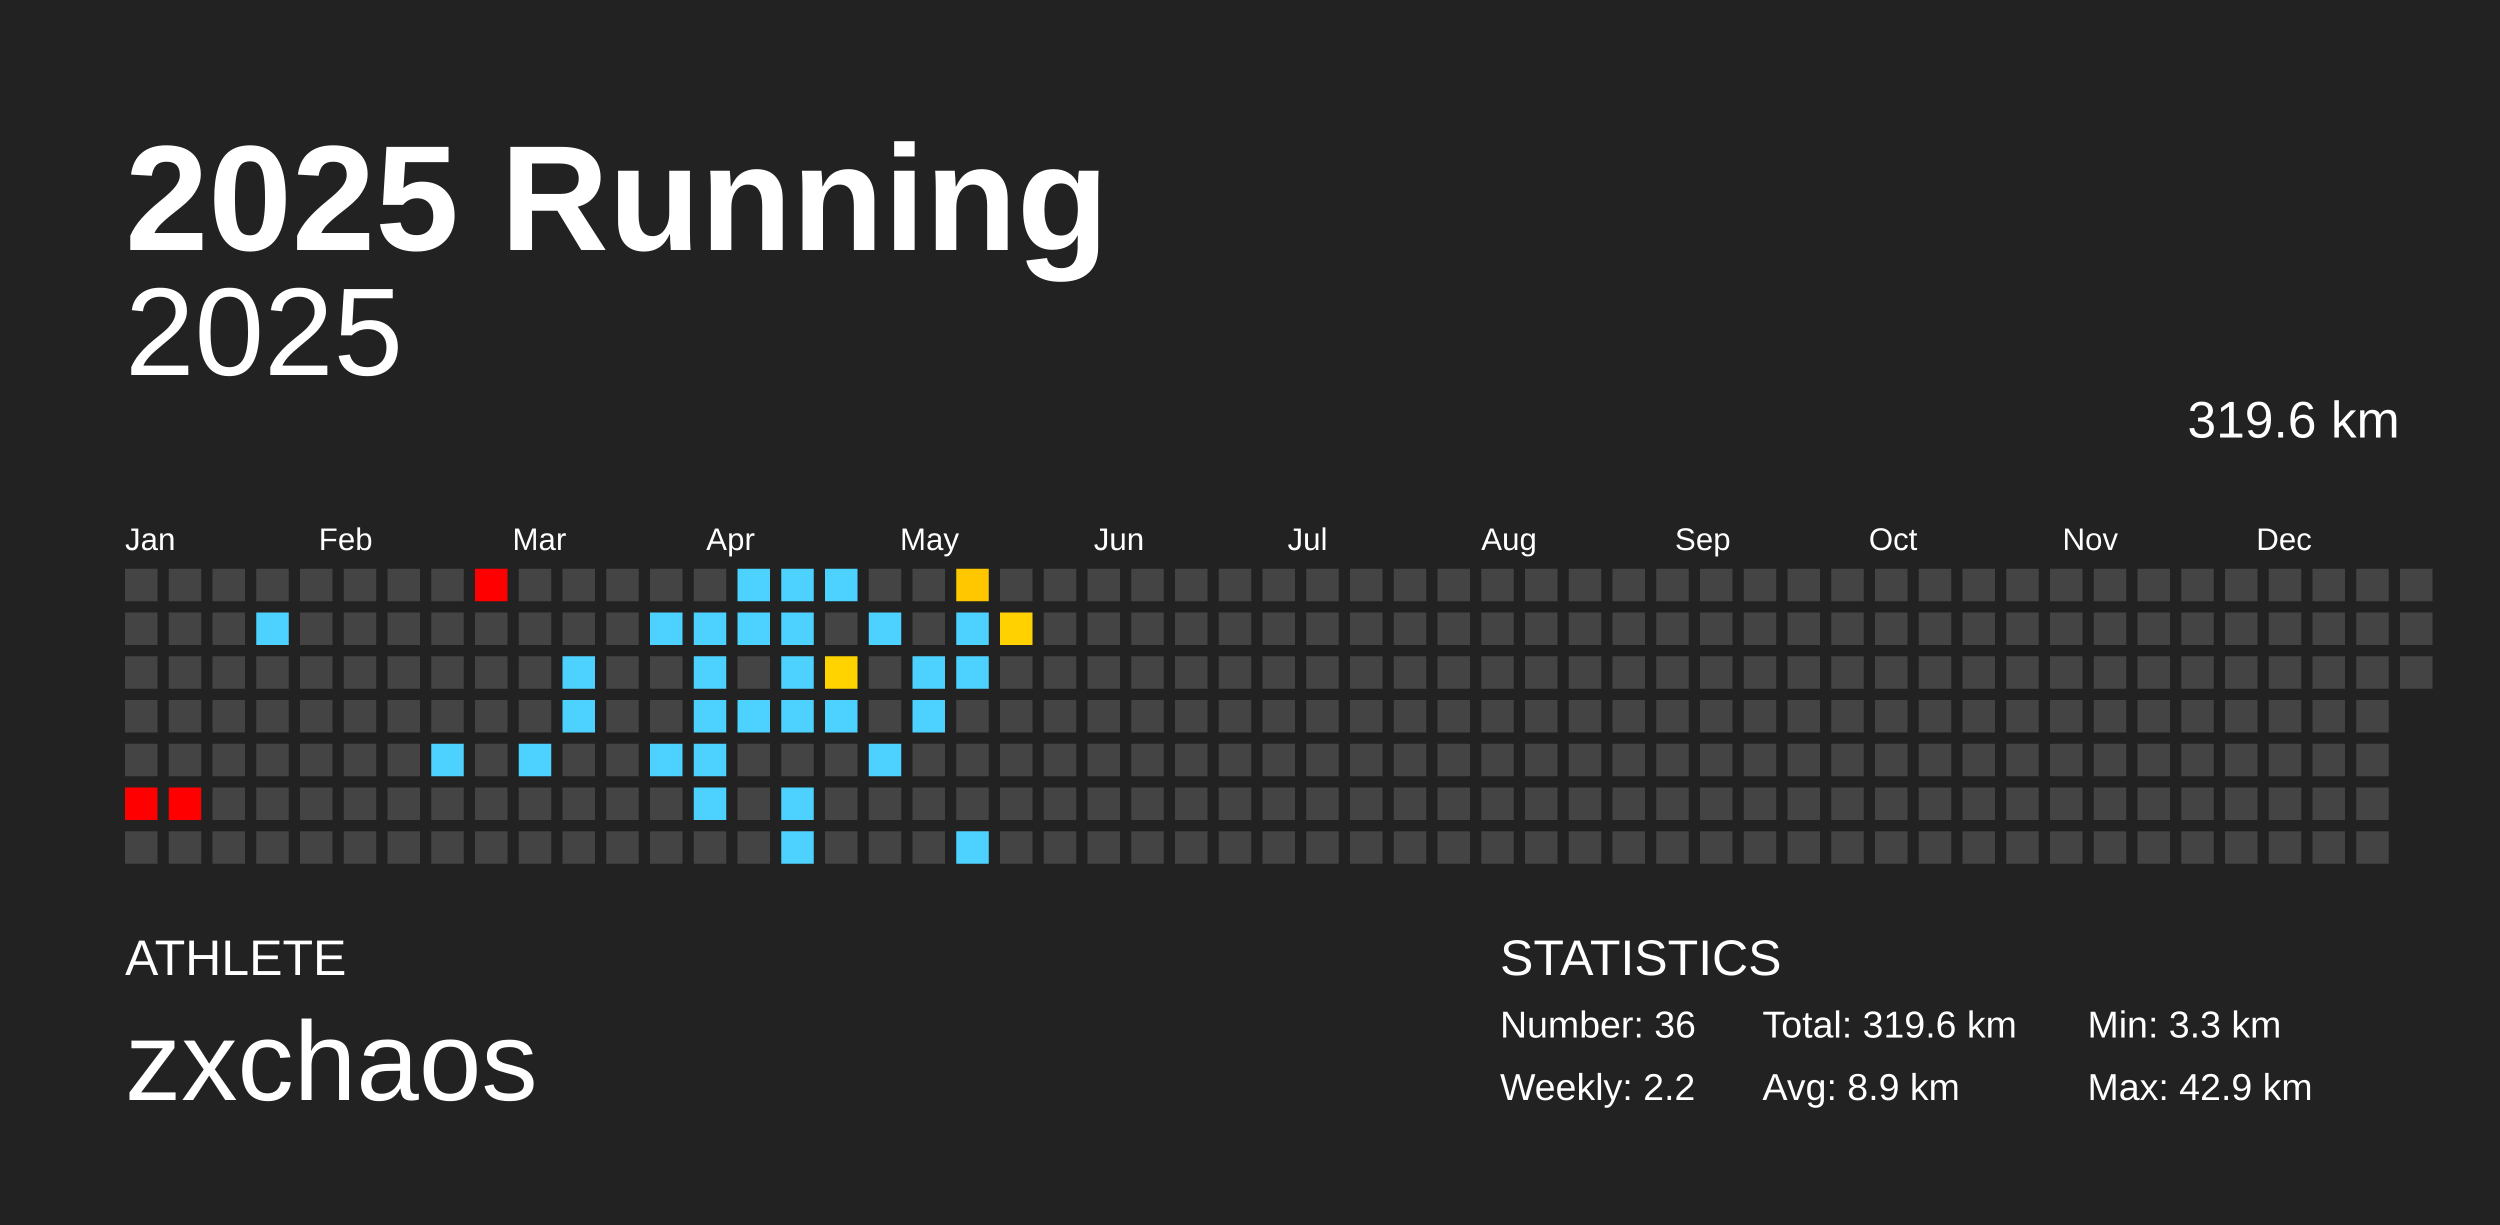
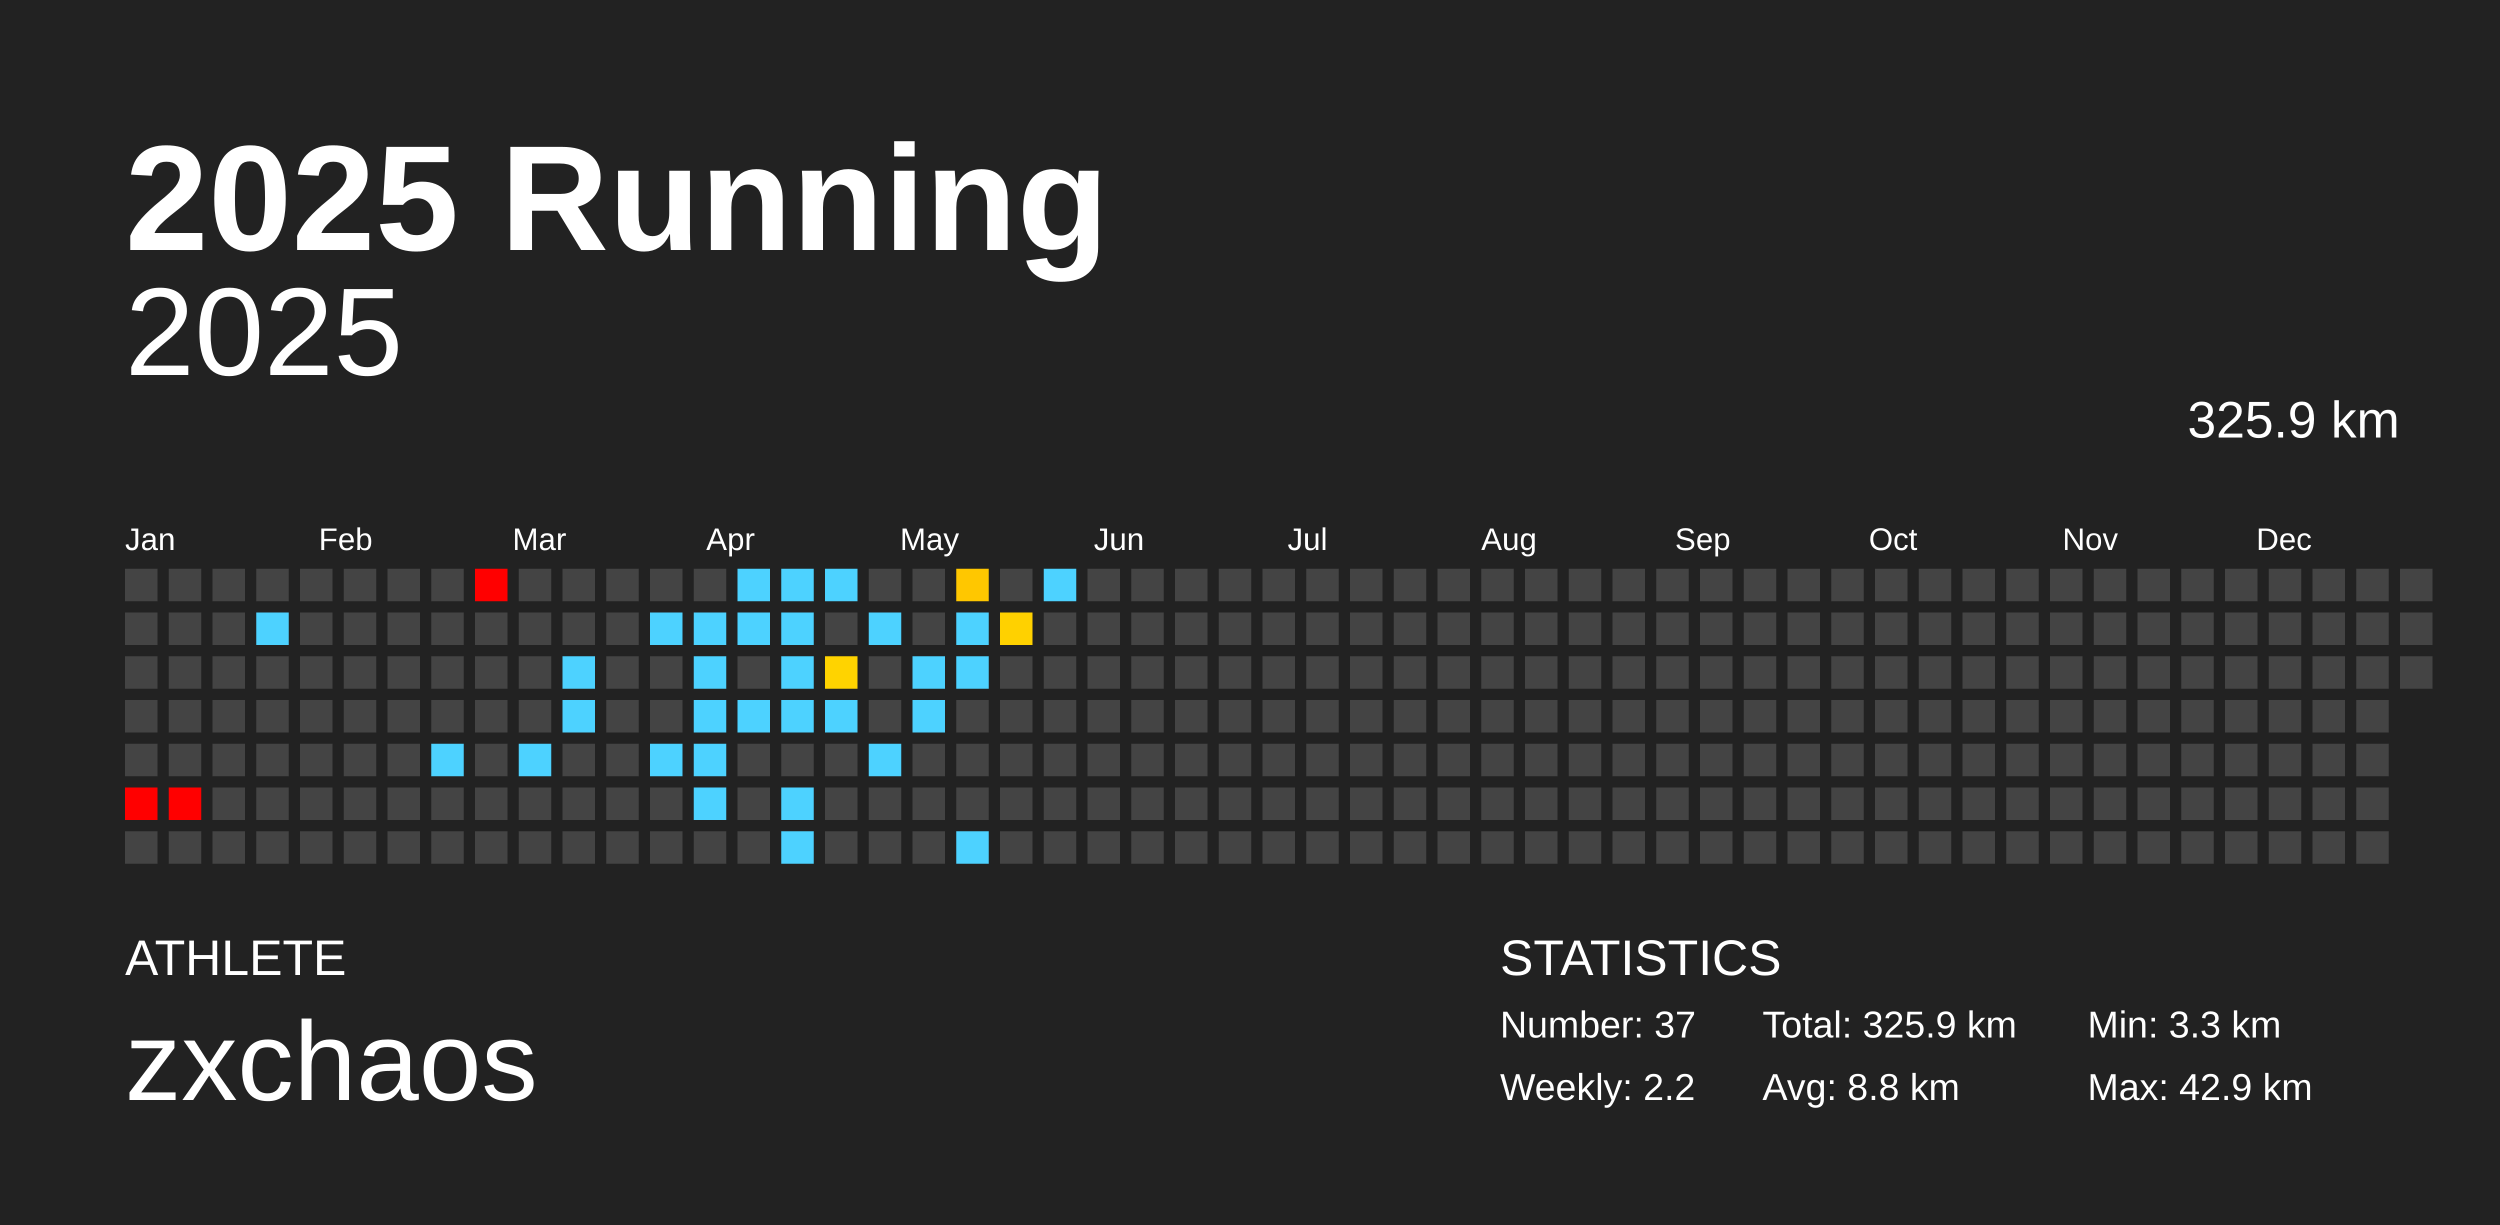
<svg xmlns="http://www.w3.org/2000/svg" baseProfile="full" height="98mm" version="1.1" viewBox="0,0,200,98" width="200mm">
  <defs />
  <rect fill="#222222" height="98" width="200" x="0" y="0" />
  <text fill="#FFFFFF" style="font-size:12px; font-family:Arial; font-weight:bold;" x="10" y="20">2025 Running</text>
  <text fill="#FFFFFF" style="font-size:4px; font-family:Arial" x="10" y="78">ATHLETE</text>
  <text fill="#FFFFFF" style="font-size:9px; font-family:Arial" x="10" y="88">zxchaos</text>
  <text fill="#FFFFFF" style="font-size:4px; font-family:Arial" x="120" y="78">STATISTICS</text>
-   <text fill="#FFFFFF" style="font-size:3px; font-family:Arial" x="120" y="83">Number: 36</text>
+   <text fill="#FFFFFF" style="font-size:3px; font-family:Arial" x="120" y="83">Number: 37</text>
  <text fill="#FFFFFF" style="font-size:3px; font-family:Arial" x="120" y="88">Weekly: 2.2</text>
-   <text fill="#FFFFFF" style="font-size:3px; font-family:Arial" x="141" y="83">Total: 319.6 km</text>
-   <text fill="#FFFFFF" style="font-size:3px; font-family:Arial" x="141" y="88">Avg: 8.9 km</text>
+   <text fill="#FFFFFF" style="font-size:3px; font-family:Arial" x="141" y="83">Total: 325.9 km</text>
+   <text fill="#FFFFFF" style="font-size:3px; font-family:Arial" x="141" y="88">Avg: 8.8 km</text>
  <text fill="#FFFFFF" style="font-size:3px; font-family:Arial" x="167" y="83">Min: 3.3 km</text>
  <text fill="#FFFFFF" style="font-size:3px; font-family:Arial" x="167" y="88">Max: 42.9 km</text>
  <text alignment-baseline="hanging" fill="#FFFFFF" style="font-size:10.0px; font-family:Arial;" x="10" y="30">2025</text>
-   <text alignment-baseline="hanging" fill="#FFFFFF" style="font-size:4.125px; font-family:Arial;" x="175" y="35">319.6 km</text>
+   <text alignment-baseline="hanging" fill="#FFFFFF" style="font-size:4.125px; font-family:Arial;" x="175" y="35">325.9 km</text>
  <text fill="#FFFFFF" style="font-size:2.5px; font-family:Arial" x="10.0" y="44">Jan</text>
  <text fill="#FFFFFF" style="font-size:2.5px; font-family:Arial" x="25.5" y="44">Feb</text>
  <text fill="#FFFFFF" style="font-size:2.5px; font-family:Arial" x="41.0" y="44">Mar</text>
  <text fill="#FFFFFF" style="font-size:2.5px; font-family:Arial" x="56.5" y="44">Apr</text>
  <text fill="#FFFFFF" style="font-size:2.5px; font-family:Arial" x="72.0" y="44">May</text>
  <text fill="#FFFFFF" style="font-size:2.5px; font-family:Arial" x="87.5" y="44">Jun</text>
  <text fill="#FFFFFF" style="font-size:2.5px; font-family:Arial" x="103.0" y="44">Jul</text>
  <text fill="#FFFFFF" style="font-size:2.5px; font-family:Arial" x="118.5" y="44">Aug</text>
  <text fill="#FFFFFF" style="font-size:2.5px; font-family:Arial" x="134.0" y="44">Sep</text>
  <text fill="#FFFFFF" style="font-size:2.5px; font-family:Arial" x="149.5" y="44">Oct</text>
  <text fill="#FFFFFF" style="font-size:2.5px; font-family:Arial" x="165.0" y="44">Nov</text>
  <text fill="#FFFFFF" style="font-size:2.5px; font-family:Arial" x="180.5" y="44">Dec</text>
  <rect fill="#444444" height="2.6" width="2.6" x="10.0" y="45.5" />
  <rect fill="#444444" height="2.6" width="2.6" x="10.0" y="49.0" />
  <rect fill="#444444" height="2.6" width="2.6" x="10.0" y="52.5" />
  <rect fill="#444444" height="2.6" width="2.6" x="10.0" y="56.0" />
  <rect fill="#444444" height="2.6" width="2.6" x="10.0" y="59.5" />
  <rect fill="red" height="2.6" width="2.6" x="10.0" y="63.0" />
  <rect fill="#444444" height="2.6" width="2.6" x="10.0" y="66.5" />
  <rect fill="#444444" height="2.6" width="2.6" x="13.5" y="45.5" />
  <rect fill="#444444" height="2.6" width="2.6" x="13.5" y="49.0" />
  <rect fill="#444444" height="2.6" width="2.6" x="13.5" y="52.5" />
  <rect fill="#444444" height="2.6" width="2.6" x="13.5" y="56.0" />
  <rect fill="#444444" height="2.6" width="2.6" x="13.5" y="59.5" />
  <rect fill="red" height="2.6" width="2.6" x="13.5" y="63.0" />
  <rect fill="#444444" height="2.6" width="2.6" x="13.5" y="66.5" />
  <rect fill="#444444" height="2.6" width="2.6" x="17.0" y="45.5" />
  <rect fill="#444444" height="2.6" width="2.6" x="17.0" y="49.0" />
  <rect fill="#444444" height="2.6" width="2.6" x="17.0" y="52.5" />
  <rect fill="#444444" height="2.6" width="2.6" x="17.0" y="56.0" />
  <rect fill="#444444" height="2.6" width="2.6" x="17.0" y="59.5" />
  <rect fill="#444444" height="2.6" width="2.6" x="17.0" y="63.0" />
  <rect fill="#444444" height="2.6" width="2.6" x="17.0" y="66.5" />
  <rect fill="#444444" height="2.6" width="2.6" x="20.5" y="45.5" />
  <rect fill="#4dd2ff" height="2.6" width="2.6" x="20.5" y="49.0" />
  <rect fill="#444444" height="2.6" width="2.6" x="20.5" y="52.5" />
  <rect fill="#444444" height="2.6" width="2.6" x="20.5" y="56.0" />
  <rect fill="#444444" height="2.6" width="2.6" x="20.5" y="59.5" />
  <rect fill="#444444" height="2.6" width="2.6" x="20.5" y="63.0" />
  <rect fill="#444444" height="2.6" width="2.6" x="20.5" y="66.5" />
  <rect fill="#444444" height="2.6" width="2.6" x="24.0" y="45.5" />
  <rect fill="#444444" height="2.6" width="2.6" x="24.0" y="49.0" />
  <rect fill="#444444" height="2.6" width="2.6" x="24.0" y="52.5" />
  <rect fill="#444444" height="2.6" width="2.6" x="24.0" y="56.0" />
  <rect fill="#444444" height="2.6" width="2.6" x="24.0" y="59.5" />
  <rect fill="#444444" height="2.6" width="2.6" x="24.0" y="63.0" />
  <rect fill="#444444" height="2.6" width="2.6" x="24.0" y="66.5" />
  <rect fill="#444444" height="2.6" width="2.6" x="27.5" y="45.5" />
  <rect fill="#444444" height="2.6" width="2.6" x="27.5" y="49.0" />
  <rect fill="#444444" height="2.6" width="2.6" x="27.5" y="52.5" />
  <rect fill="#444444" height="2.6" width="2.6" x="27.5" y="56.0" />
  <rect fill="#444444" height="2.6" width="2.6" x="27.5" y="59.5" />
  <rect fill="#444444" height="2.6" width="2.6" x="27.5" y="63.0" />
  <rect fill="#444444" height="2.6" width="2.6" x="27.5" y="66.5" />
  <rect fill="#444444" height="2.6" width="2.6" x="31.0" y="45.5" />
  <rect fill="#444444" height="2.6" width="2.6" x="31.0" y="49.0" />
  <rect fill="#444444" height="2.6" width="2.6" x="31.0" y="52.5" />
  <rect fill="#444444" height="2.6" width="2.6" x="31.0" y="56.0" />
  <rect fill="#444444" height="2.6" width="2.6" x="31.0" y="59.5" />
  <rect fill="#444444" height="2.6" width="2.6" x="31.0" y="63.0" />
  <rect fill="#444444" height="2.6" width="2.6" x="31.0" y="66.5" />
  <rect fill="#444444" height="2.6" width="2.6" x="34.5" y="45.5" />
  <rect fill="#444444" height="2.6" width="2.6" x="34.5" y="49.0" />
  <rect fill="#444444" height="2.6" width="2.6" x="34.5" y="52.5" />
  <rect fill="#444444" height="2.6" width="2.6" x="34.5" y="56.0" />
  <rect fill="#4dd2ff" height="2.6" width="2.6" x="34.5" y="59.5" />
  <rect fill="#444444" height="2.6" width="2.6" x="34.5" y="63.0" />
  <rect fill="#444444" height="2.6" width="2.6" x="34.5" y="66.5" />
  <rect fill="red" height="2.6" width="2.6" x="38.0" y="45.5" />
  <rect fill="#444444" height="2.6" width="2.6" x="38.0" y="49.0" />
  <rect fill="#444444" height="2.6" width="2.6" x="38.0" y="52.5" />
  <rect fill="#444444" height="2.6" width="2.6" x="38.0" y="56.0" />
  <rect fill="#444444" height="2.6" width="2.6" x="38.0" y="59.5" />
  <rect fill="#444444" height="2.6" width="2.6" x="38.0" y="63.0" />
  <rect fill="#444444" height="2.6" width="2.6" x="38.0" y="66.5" />
  <rect fill="#444444" height="2.6" width="2.6" x="41.5" y="45.5" />
  <rect fill="#444444" height="2.6" width="2.6" x="41.5" y="49.0" />
  <rect fill="#444444" height="2.6" width="2.6" x="41.5" y="52.5" />
  <rect fill="#444444" height="2.6" width="2.6" x="41.5" y="56.0" />
  <rect fill="#4dd2ff" height="2.6" width="2.6" x="41.5" y="59.5" />
  <rect fill="#444444" height="2.6" width="2.6" x="41.5" y="63.0" />
  <rect fill="#444444" height="2.6" width="2.6" x="41.5" y="66.5" />
  <rect fill="#444444" height="2.6" width="2.6" x="45.0" y="45.5" />
  <rect fill="#444444" height="2.6" width="2.6" x="45.0" y="49.0" />
  <rect fill="#4dd2ff" height="2.6" width="2.6" x="45.0" y="52.5" />
  <rect fill="#4dd2ff" height="2.6" width="2.6" x="45.0" y="56.0" />
  <rect fill="#444444" height="2.6" width="2.6" x="45.0" y="59.5" />
  <rect fill="#444444" height="2.6" width="2.6" x="45.0" y="63.0" />
  <rect fill="#444444" height="2.6" width="2.6" x="45.0" y="66.5" />
  <rect fill="#444444" height="2.6" width="2.6" x="48.5" y="45.5" />
  <rect fill="#444444" height="2.6" width="2.6" x="48.5" y="49.0" />
  <rect fill="#444444" height="2.6" width="2.6" x="48.5" y="52.5" />
  <rect fill="#444444" height="2.6" width="2.6" x="48.5" y="56.0" />
  <rect fill="#444444" height="2.6" width="2.6" x="48.5" y="59.5" />
  <rect fill="#444444" height="2.6" width="2.6" x="48.5" y="63.0" />
  <rect fill="#444444" height="2.6" width="2.6" x="48.5" y="66.5" />
  <rect fill="#444444" height="2.6" width="2.6" x="52.0" y="45.5" />
  <rect fill="#4dd2ff" height="2.6" width="2.6" x="52.0" y="49.0" />
  <rect fill="#444444" height="2.6" width="2.6" x="52.0" y="52.5" />
  <rect fill="#444444" height="2.6" width="2.6" x="52.0" y="56.0" />
  <rect fill="#4dd2ff" height="2.6" width="2.6" x="52.0" y="59.5" />
  <rect fill="#444444" height="2.6" width="2.6" x="52.0" y="63.0" />
  <rect fill="#444444" height="2.6" width="2.6" x="52.0" y="66.5" />
  <rect fill="#444444" height="2.6" width="2.6" x="55.5" y="45.5" />
  <rect fill="#4dd2ff" height="2.6" width="2.6" x="55.5" y="49.0" />
  <rect fill="#4dd2ff" height="2.6" width="2.6" x="55.5" y="52.5" />
  <rect fill="#4dd2ff" height="2.6" width="2.6" x="55.5" y="56.0" />
  <rect fill="#4dd2ff" height="2.6" width="2.6" x="55.5" y="59.5" />
  <rect fill="#4dd2ff" height="2.6" width="2.6" x="55.5" y="63.0" />
  <rect fill="#444444" height="2.6" width="2.6" x="55.5" y="66.5" />
  <rect fill="#4dd2ff" height="2.6" width="2.6" x="59.0" y="45.5" />
  <rect fill="#4dd2ff" height="2.6" width="2.6" x="59.0" y="49.0" />
  <rect fill="#444444" height="2.6" width="2.6" x="59.0" y="52.5" />
  <rect fill="#4dd2ff" height="2.6" width="2.6" x="59.0" y="56.0" />
  <rect fill="#444444" height="2.6" width="2.6" x="59.0" y="59.5" />
  <rect fill="#444444" height="2.6" width="2.6" x="59.0" y="63.0" />
  <rect fill="#444444" height="2.6" width="2.6" x="59.0" y="66.5" />
  <rect fill="#4dd2ff" height="2.6" width="2.6" x="62.5" y="45.5" />
  <rect fill="#4dd2ff" height="2.6" width="2.6" x="62.5" y="49.0" />
  <rect fill="#4dd2ff" height="2.6" width="2.6" x="62.5" y="52.5" />
  <rect fill="#4dd2ff" height="2.6" width="2.6" x="62.5" y="56.0" />
  <rect fill="#444444" height="2.6" width="2.6" x="62.5" y="59.5" />
  <rect fill="#4dd2ff" height="2.6" width="2.6" x="62.5" y="63.0" />
  <rect fill="#4dd2ff" height="2.6" width="2.6" x="62.5" y="66.5" />
  <rect fill="#4dd2ff" height="2.6" width="2.6" x="66.0" y="45.5" />
  <rect fill="#444444" height="2.6" width="2.6" x="66.0" y="49.0" />
  <rect fill="#ffd300" height="2.6" width="2.6" x="66.0" y="52.5" />
  <rect fill="#4dd2ff" height="2.6" width="2.6" x="66.0" y="56.0" />
  <rect fill="#444444" height="2.6" width="2.6" x="66.0" y="59.5" />
  <rect fill="#444444" height="2.6" width="2.6" x="66.0" y="63.0" />
  <rect fill="#444444" height="2.6" width="2.6" x="66.0" y="66.5" />
  <rect fill="#444444" height="2.6" width="2.6" x="69.5" y="45.5" />
  <rect fill="#4dd2ff" height="2.6" width="2.6" x="69.5" y="49.0" />
  <rect fill="#444444" height="2.6" width="2.6" x="69.5" y="52.5" />
  <rect fill="#444444" height="2.6" width="2.6" x="69.5" y="56.0" />
  <rect fill="#4dd2ff" height="2.6" width="2.6" x="69.5" y="59.5" />
  <rect fill="#444444" height="2.6" width="2.6" x="69.5" y="63.0" />
  <rect fill="#444444" height="2.6" width="2.6" x="69.5" y="66.5" />
  <rect fill="#444444" height="2.6" width="2.6" x="73.0" y="45.5" />
  <rect fill="#444444" height="2.6" width="2.6" x="73.0" y="49.0" />
  <rect fill="#4dd2ff" height="2.6" width="2.6" x="73.0" y="52.5" />
  <rect fill="#4dd2ff" height="2.6" width="2.6" x="73.0" y="56.0" />
  <rect fill="#444444" height="2.6" width="2.6" x="73.0" y="59.5" />
  <rect fill="#444444" height="2.6" width="2.6" x="73.0" y="63.0" />
  <rect fill="#444444" height="2.6" width="2.6" x="73.0" y="66.5" />
  <rect fill="#ffc700" height="2.6" width="2.6" x="76.5" y="45.5" />
  <rect fill="#4dd2ff" height="2.6" width="2.6" x="76.5" y="49.0" />
  <rect fill="#4dd2ff" height="2.6" width="2.6" x="76.5" y="52.5" />
  <rect fill="#444444" height="2.6" width="2.6" x="76.5" y="56.0" />
  <rect fill="#444444" height="2.6" width="2.6" x="76.5" y="59.5" />
  <rect fill="#444444" height="2.6" width="2.6" x="76.5" y="63.0" />
  <rect fill="#4dd2ff" height="2.6" width="2.6" x="76.5" y="66.5" />
  <rect fill="#444444" height="2.6" width="2.6" x="80.0" y="45.5" />
  <rect fill="#ffd100" height="2.6" width="2.6" x="80.0" y="49.0" />
  <rect fill="#444444" height="2.6" width="2.6" x="80.0" y="52.5" />
  <rect fill="#444444" height="2.6" width="2.6" x="80.0" y="56.0" />
  <rect fill="#444444" height="2.6" width="2.6" x="80.0" y="59.5" />
  <rect fill="#444444" height="2.6" width="2.6" x="80.0" y="63.0" />
  <rect fill="#444444" height="2.6" width="2.6" x="80.0" y="66.5" />
-   <rect fill="#444444" height="2.6" width="2.6" x="83.5" y="45.5" />
+   <rect fill="#4dd2ff" height="2.6" width="2.6" x="83.5" y="45.5" />
  <rect fill="#444444" height="2.6" width="2.6" x="83.5" y="49.0" />
  <rect fill="#444444" height="2.6" width="2.6" x="83.5" y="52.5" />
  <rect fill="#444444" height="2.6" width="2.6" x="83.5" y="56.0" />
  <rect fill="#444444" height="2.6" width="2.6" x="83.5" y="59.5" />
  <rect fill="#444444" height="2.6" width="2.6" x="83.5" y="63.0" />
  <rect fill="#444444" height="2.6" width="2.6" x="83.5" y="66.5" />
  <rect fill="#444444" height="2.6" width="2.6" x="87.0" y="45.5" />
  <rect fill="#444444" height="2.6" width="2.6" x="87.0" y="49.0" />
  <rect fill="#444444" height="2.6" width="2.6" x="87.0" y="52.5" />
  <rect fill="#444444" height="2.6" width="2.6" x="87.0" y="56.0" />
  <rect fill="#444444" height="2.6" width="2.6" x="87.0" y="59.5" />
  <rect fill="#444444" height="2.6" width="2.6" x="87.0" y="63.0" />
  <rect fill="#444444" height="2.6" width="2.6" x="87.0" y="66.5" />
  <rect fill="#444444" height="2.6" width="2.6" x="90.5" y="45.5" />
  <rect fill="#444444" height="2.6" width="2.6" x="90.5" y="49.0" />
  <rect fill="#444444" height="2.6" width="2.6" x="90.5" y="52.5" />
  <rect fill="#444444" height="2.6" width="2.6" x="90.5" y="56.0" />
  <rect fill="#444444" height="2.6" width="2.6" x="90.5" y="59.5" />
  <rect fill="#444444" height="2.6" width="2.6" x="90.5" y="63.0" />
  <rect fill="#444444" height="2.6" width="2.6" x="90.5" y="66.5" />
  <rect fill="#444444" height="2.6" width="2.6" x="94.0" y="45.5" />
  <rect fill="#444444" height="2.6" width="2.6" x="94.0" y="49.0" />
  <rect fill="#444444" height="2.6" width="2.6" x="94.0" y="52.5" />
  <rect fill="#444444" height="2.6" width="2.6" x="94.0" y="56.0" />
  <rect fill="#444444" height="2.6" width="2.6" x="94.0" y="59.5" />
  <rect fill="#444444" height="2.6" width="2.6" x="94.0" y="63.0" />
  <rect fill="#444444" height="2.6" width="2.6" x="94.0" y="66.5" />
  <rect fill="#444444" height="2.6" width="2.6" x="97.5" y="45.5" />
  <rect fill="#444444" height="2.6" width="2.6" x="97.5" y="49.0" />
  <rect fill="#444444" height="2.6" width="2.6" x="97.5" y="52.5" />
  <rect fill="#444444" height="2.6" width="2.6" x="97.5" y="56.0" />
  <rect fill="#444444" height="2.6" width="2.6" x="97.5" y="59.5" />
  <rect fill="#444444" height="2.6" width="2.6" x="97.5" y="63.0" />
  <rect fill="#444444" height="2.6" width="2.6" x="97.5" y="66.5" />
  <rect fill="#444444" height="2.6" width="2.6" x="101.0" y="45.5" />
  <rect fill="#444444" height="2.6" width="2.6" x="101.0" y="49.0" />
  <rect fill="#444444" height="2.6" width="2.6" x="101.0" y="52.5" />
  <rect fill="#444444" height="2.6" width="2.6" x="101.0" y="56.0" />
  <rect fill="#444444" height="2.6" width="2.6" x="101.0" y="59.5" />
  <rect fill="#444444" height="2.6" width="2.6" x="101.0" y="63.0" />
  <rect fill="#444444" height="2.6" width="2.6" x="101.0" y="66.5" />
  <rect fill="#444444" height="2.6" width="2.6" x="104.5" y="45.5" />
  <rect fill="#444444" height="2.6" width="2.6" x="104.5" y="49.0" />
  <rect fill="#444444" height="2.6" width="2.6" x="104.5" y="52.5" />
  <rect fill="#444444" height="2.6" width="2.6" x="104.5" y="56.0" />
  <rect fill="#444444" height="2.6" width="2.6" x="104.5" y="59.5" />
  <rect fill="#444444" height="2.6" width="2.6" x="104.5" y="63.0" />
  <rect fill="#444444" height="2.6" width="2.6" x="104.5" y="66.5" />
  <rect fill="#444444" height="2.6" width="2.6" x="108.0" y="45.5" />
  <rect fill="#444444" height="2.6" width="2.6" x="108.0" y="49.0" />
  <rect fill="#444444" height="2.6" width="2.6" x="108.0" y="52.5" />
  <rect fill="#444444" height="2.6" width="2.6" x="108.0" y="56.0" />
  <rect fill="#444444" height="2.6" width="2.6" x="108.0" y="59.5" />
  <rect fill="#444444" height="2.6" width="2.6" x="108.0" y="63.0" />
  <rect fill="#444444" height="2.6" width="2.6" x="108.0" y="66.5" />
  <rect fill="#444444" height="2.6" width="2.6" x="111.5" y="45.5" />
  <rect fill="#444444" height="2.6" width="2.6" x="111.5" y="49.0" />
  <rect fill="#444444" height="2.6" width="2.6" x="111.5" y="52.5" />
  <rect fill="#444444" height="2.6" width="2.6" x="111.5" y="56.0" />
  <rect fill="#444444" height="2.6" width="2.6" x="111.5" y="59.5" />
  <rect fill="#444444" height="2.6" width="2.6" x="111.5" y="63.0" />
  <rect fill="#444444" height="2.6" width="2.6" x="111.5" y="66.5" />
  <rect fill="#444444" height="2.6" width="2.6" x="115.0" y="45.5" />
  <rect fill="#444444" height="2.6" width="2.6" x="115.0" y="49.0" />
  <rect fill="#444444" height="2.6" width="2.6" x="115.0" y="52.5" />
  <rect fill="#444444" height="2.6" width="2.6" x="115.0" y="56.0" />
  <rect fill="#444444" height="2.6" width="2.6" x="115.0" y="59.5" />
  <rect fill="#444444" height="2.6" width="2.6" x="115.0" y="63.0" />
  <rect fill="#444444" height="2.6" width="2.6" x="115.0" y="66.5" />
  <rect fill="#444444" height="2.6" width="2.6" x="118.5" y="45.5" />
  <rect fill="#444444" height="2.6" width="2.6" x="118.5" y="49.0" />
  <rect fill="#444444" height="2.6" width="2.6" x="118.5" y="52.5" />
  <rect fill="#444444" height="2.6" width="2.6" x="118.5" y="56.0" />
  <rect fill="#444444" height="2.6" width="2.6" x="118.5" y="59.5" />
  <rect fill="#444444" height="2.6" width="2.6" x="118.5" y="63.0" />
  <rect fill="#444444" height="2.6" width="2.6" x="118.5" y="66.5" />
  <rect fill="#444444" height="2.6" width="2.6" x="122.0" y="45.5" />
  <rect fill="#444444" height="2.6" width="2.6" x="122.0" y="49.0" />
  <rect fill="#444444" height="2.6" width="2.6" x="122.0" y="52.5" />
  <rect fill="#444444" height="2.6" width="2.6" x="122.0" y="56.0" />
  <rect fill="#444444" height="2.6" width="2.6" x="122.0" y="59.5" />
  <rect fill="#444444" height="2.6" width="2.6" x="122.0" y="63.0" />
  <rect fill="#444444" height="2.6" width="2.6" x="122.0" y="66.5" />
  <rect fill="#444444" height="2.6" width="2.6" x="125.5" y="45.5" />
  <rect fill="#444444" height="2.6" width="2.6" x="125.5" y="49.0" />
  <rect fill="#444444" height="2.6" width="2.6" x="125.5" y="52.5" />
  <rect fill="#444444" height="2.6" width="2.6" x="125.5" y="56.0" />
  <rect fill="#444444" height="2.6" width="2.6" x="125.5" y="59.5" />
  <rect fill="#444444" height="2.6" width="2.6" x="125.5" y="63.0" />
  <rect fill="#444444" height="2.6" width="2.6" x="125.5" y="66.5" />
  <rect fill="#444444" height="2.6" width="2.6" x="129.0" y="45.5" />
  <rect fill="#444444" height="2.6" width="2.6" x="129.0" y="49.0" />
  <rect fill="#444444" height="2.6" width="2.6" x="129.0" y="52.5" />
  <rect fill="#444444" height="2.6" width="2.6" x="129.0" y="56.0" />
  <rect fill="#444444" height="2.6" width="2.6" x="129.0" y="59.5" />
  <rect fill="#444444" height="2.6" width="2.6" x="129.0" y="63.0" />
  <rect fill="#444444" height="2.6" width="2.6" x="129.0" y="66.5" />
  <rect fill="#444444" height="2.6" width="2.6" x="132.5" y="45.5" />
  <rect fill="#444444" height="2.6" width="2.6" x="132.5" y="49.0" />
  <rect fill="#444444" height="2.6" width="2.6" x="132.5" y="52.5" />
  <rect fill="#444444" height="2.6" width="2.6" x="132.5" y="56.0" />
  <rect fill="#444444" height="2.6" width="2.6" x="132.5" y="59.5" />
  <rect fill="#444444" height="2.6" width="2.6" x="132.5" y="63.0" />
  <rect fill="#444444" height="2.6" width="2.6" x="132.5" y="66.5" />
  <rect fill="#444444" height="2.6" width="2.6" x="136.0" y="45.5" />
  <rect fill="#444444" height="2.6" width="2.6" x="136.0" y="49.0" />
  <rect fill="#444444" height="2.6" width="2.6" x="136.0" y="52.5" />
  <rect fill="#444444" height="2.6" width="2.6" x="136.0" y="56.0" />
  <rect fill="#444444" height="2.6" width="2.6" x="136.0" y="59.5" />
  <rect fill="#444444" height="2.6" width="2.6" x="136.0" y="63.0" />
  <rect fill="#444444" height="2.6" width="2.6" x="136.0" y="66.5" />
  <rect fill="#444444" height="2.6" width="2.6" x="139.5" y="45.5" />
  <rect fill="#444444" height="2.6" width="2.6" x="139.5" y="49.0" />
  <rect fill="#444444" height="2.6" width="2.6" x="139.5" y="52.5" />
  <rect fill="#444444" height="2.6" width="2.6" x="139.5" y="56.0" />
  <rect fill="#444444" height="2.6" width="2.6" x="139.5" y="59.5" />
  <rect fill="#444444" height="2.6" width="2.6" x="139.5" y="63.0" />
  <rect fill="#444444" height="2.6" width="2.6" x="139.5" y="66.5" />
  <rect fill="#444444" height="2.6" width="2.6" x="143.0" y="45.5" />
  <rect fill="#444444" height="2.6" width="2.6" x="143.0" y="49.0" />
  <rect fill="#444444" height="2.6" width="2.6" x="143.0" y="52.5" />
  <rect fill="#444444" height="2.6" width="2.6" x="143.0" y="56.0" />
  <rect fill="#444444" height="2.6" width="2.6" x="143.0" y="59.5" />
  <rect fill="#444444" height="2.6" width="2.6" x="143.0" y="63.0" />
  <rect fill="#444444" height="2.6" width="2.6" x="143.0" y="66.5" />
  <rect fill="#444444" height="2.6" width="2.6" x="146.5" y="45.5" />
  <rect fill="#444444" height="2.6" width="2.6" x="146.5" y="49.0" />
  <rect fill="#444444" height="2.6" width="2.6" x="146.5" y="52.5" />
  <rect fill="#444444" height="2.6" width="2.6" x="146.5" y="56.0" />
  <rect fill="#444444" height="2.6" width="2.6" x="146.5" y="59.5" />
  <rect fill="#444444" height="2.6" width="2.6" x="146.5" y="63.0" />
  <rect fill="#444444" height="2.6" width="2.6" x="146.5" y="66.5" />
  <rect fill="#444444" height="2.6" width="2.6" x="150.0" y="45.5" />
  <rect fill="#444444" height="2.6" width="2.6" x="150.0" y="49.0" />
  <rect fill="#444444" height="2.6" width="2.6" x="150.0" y="52.5" />
  <rect fill="#444444" height="2.6" width="2.6" x="150.0" y="56.0" />
  <rect fill="#444444" height="2.6" width="2.6" x="150.0" y="59.5" />
  <rect fill="#444444" height="2.6" width="2.6" x="150.0" y="63.0" />
  <rect fill="#444444" height="2.6" width="2.6" x="150.0" y="66.5" />
  <rect fill="#444444" height="2.6" width="2.6" x="153.5" y="45.5" />
  <rect fill="#444444" height="2.6" width="2.6" x="153.5" y="49.0" />
  <rect fill="#444444" height="2.6" width="2.6" x="153.5" y="52.5" />
  <rect fill="#444444" height="2.6" width="2.6" x="153.5" y="56.0" />
  <rect fill="#444444" height="2.6" width="2.6" x="153.5" y="59.5" />
  <rect fill="#444444" height="2.6" width="2.6" x="153.5" y="63.0" />
  <rect fill="#444444" height="2.6" width="2.6" x="153.5" y="66.5" />
  <rect fill="#444444" height="2.6" width="2.6" x="157.0" y="45.5" />
  <rect fill="#444444" height="2.6" width="2.6" x="157.0" y="49.0" />
  <rect fill="#444444" height="2.6" width="2.6" x="157.0" y="52.5" />
  <rect fill="#444444" height="2.6" width="2.6" x="157.0" y="56.0" />
  <rect fill="#444444" height="2.6" width="2.6" x="157.0" y="59.5" />
  <rect fill="#444444" height="2.6" width="2.6" x="157.0" y="63.0" />
  <rect fill="#444444" height="2.6" width="2.6" x="157.0" y="66.5" />
  <rect fill="#444444" height="2.6" width="2.6" x="160.5" y="45.5" />
  <rect fill="#444444" height="2.6" width="2.6" x="160.5" y="49.0" />
  <rect fill="#444444" height="2.6" width="2.6" x="160.5" y="52.5" />
  <rect fill="#444444" height="2.6" width="2.6" x="160.5" y="56.0" />
  <rect fill="#444444" height="2.6" width="2.6" x="160.5" y="59.5" />
  <rect fill="#444444" height="2.6" width="2.6" x="160.5" y="63.0" />
  <rect fill="#444444" height="2.6" width="2.6" x="160.5" y="66.5" />
  <rect fill="#444444" height="2.6" width="2.6" x="164.0" y="45.5" />
  <rect fill="#444444" height="2.6" width="2.6" x="164.0" y="49.0" />
  <rect fill="#444444" height="2.6" width="2.6" x="164.0" y="52.5" />
  <rect fill="#444444" height="2.6" width="2.6" x="164.0" y="56.0" />
  <rect fill="#444444" height="2.6" width="2.6" x="164.0" y="59.5" />
  <rect fill="#444444" height="2.6" width="2.6" x="164.0" y="63.0" />
  <rect fill="#444444" height="2.6" width="2.6" x="164.0" y="66.5" />
  <rect fill="#444444" height="2.6" width="2.6" x="167.5" y="45.5" />
  <rect fill="#444444" height="2.6" width="2.6" x="167.5" y="49.0" />
  <rect fill="#444444" height="2.6" width="2.6" x="167.5" y="52.5" />
  <rect fill="#444444" height="2.6" width="2.6" x="167.5" y="56.0" />
  <rect fill="#444444" height="2.6" width="2.6" x="167.5" y="59.5" />
  <rect fill="#444444" height="2.6" width="2.6" x="167.5" y="63.0" />
  <rect fill="#444444" height="2.6" width="2.6" x="167.5" y="66.5" />
  <rect fill="#444444" height="2.6" width="2.6" x="171.0" y="45.5" />
  <rect fill="#444444" height="2.6" width="2.6" x="171.0" y="49.0" />
  <rect fill="#444444" height="2.6" width="2.6" x="171.0" y="52.5" />
  <rect fill="#444444" height="2.6" width="2.6" x="171.0" y="56.0" />
  <rect fill="#444444" height="2.6" width="2.6" x="171.0" y="59.5" />
  <rect fill="#444444" height="2.6" width="2.6" x="171.0" y="63.0" />
  <rect fill="#444444" height="2.6" width="2.6" x="171.0" y="66.5" />
  <rect fill="#444444" height="2.6" width="2.6" x="174.5" y="45.5" />
  <rect fill="#444444" height="2.6" width="2.6" x="174.5" y="49.0" />
  <rect fill="#444444" height="2.6" width="2.6" x="174.5" y="52.5" />
  <rect fill="#444444" height="2.6" width="2.6" x="174.5" y="56.0" />
  <rect fill="#444444" height="2.6" width="2.6" x="174.5" y="59.5" />
  <rect fill="#444444" height="2.6" width="2.6" x="174.5" y="63.0" />
  <rect fill="#444444" height="2.6" width="2.6" x="174.5" y="66.5" />
  <rect fill="#444444" height="2.6" width="2.6" x="178.0" y="45.5" />
  <rect fill="#444444" height="2.6" width="2.6" x="178.0" y="49.0" />
  <rect fill="#444444" height="2.6" width="2.6" x="178.0" y="52.5" />
  <rect fill="#444444" height="2.6" width="2.6" x="178.0" y="56.0" />
  <rect fill="#444444" height="2.6" width="2.6" x="178.0" y="59.5" />
  <rect fill="#444444" height="2.6" width="2.6" x="178.0" y="63.0" />
  <rect fill="#444444" height="2.6" width="2.6" x="178.0" y="66.5" />
  <rect fill="#444444" height="2.6" width="2.6" x="181.5" y="45.5" />
  <rect fill="#444444" height="2.6" width="2.6" x="181.5" y="49.0" />
  <rect fill="#444444" height="2.6" width="2.6" x="181.5" y="52.5" />
  <rect fill="#444444" height="2.6" width="2.6" x="181.5" y="56.0" />
  <rect fill="#444444" height="2.6" width="2.6" x="181.5" y="59.5" />
  <rect fill="#444444" height="2.6" width="2.6" x="181.5" y="63.0" />
  <rect fill="#444444" height="2.6" width="2.6" x="181.5" y="66.5" />
  <rect fill="#444444" height="2.6" width="2.6" x="185.0" y="45.5" />
  <rect fill="#444444" height="2.6" width="2.6" x="185.0" y="49.0" />
  <rect fill="#444444" height="2.6" width="2.6" x="185.0" y="52.5" />
  <rect fill="#444444" height="2.6" width="2.6" x="185.0" y="56.0" />
  <rect fill="#444444" height="2.6" width="2.6" x="185.0" y="59.5" />
  <rect fill="#444444" height="2.6" width="2.6" x="185.0" y="63.0" />
  <rect fill="#444444" height="2.6" width="2.6" x="185.0" y="66.5" />
  <rect fill="#444444" height="2.6" width="2.6" x="188.5" y="45.5" />
  <rect fill="#444444" height="2.6" width="2.6" x="188.5" y="49.0" />
  <rect fill="#444444" height="2.6" width="2.6" x="188.5" y="52.5" />
  <rect fill="#444444" height="2.6" width="2.6" x="188.5" y="56.0" />
  <rect fill="#444444" height="2.6" width="2.6" x="188.5" y="59.5" />
  <rect fill="#444444" height="2.6" width="2.6" x="188.5" y="63.0" />
  <rect fill="#444444" height="2.6" width="2.6" x="188.5" y="66.5" />
  <rect fill="#444444" height="2.6" width="2.6" x="192.0" y="45.5" />
  <rect fill="#444444" height="2.6" width="2.6" x="192.0" y="49.0" />
  <rect fill="#444444" height="2.6" width="2.6" x="192.0" y="52.5" />
</svg>
